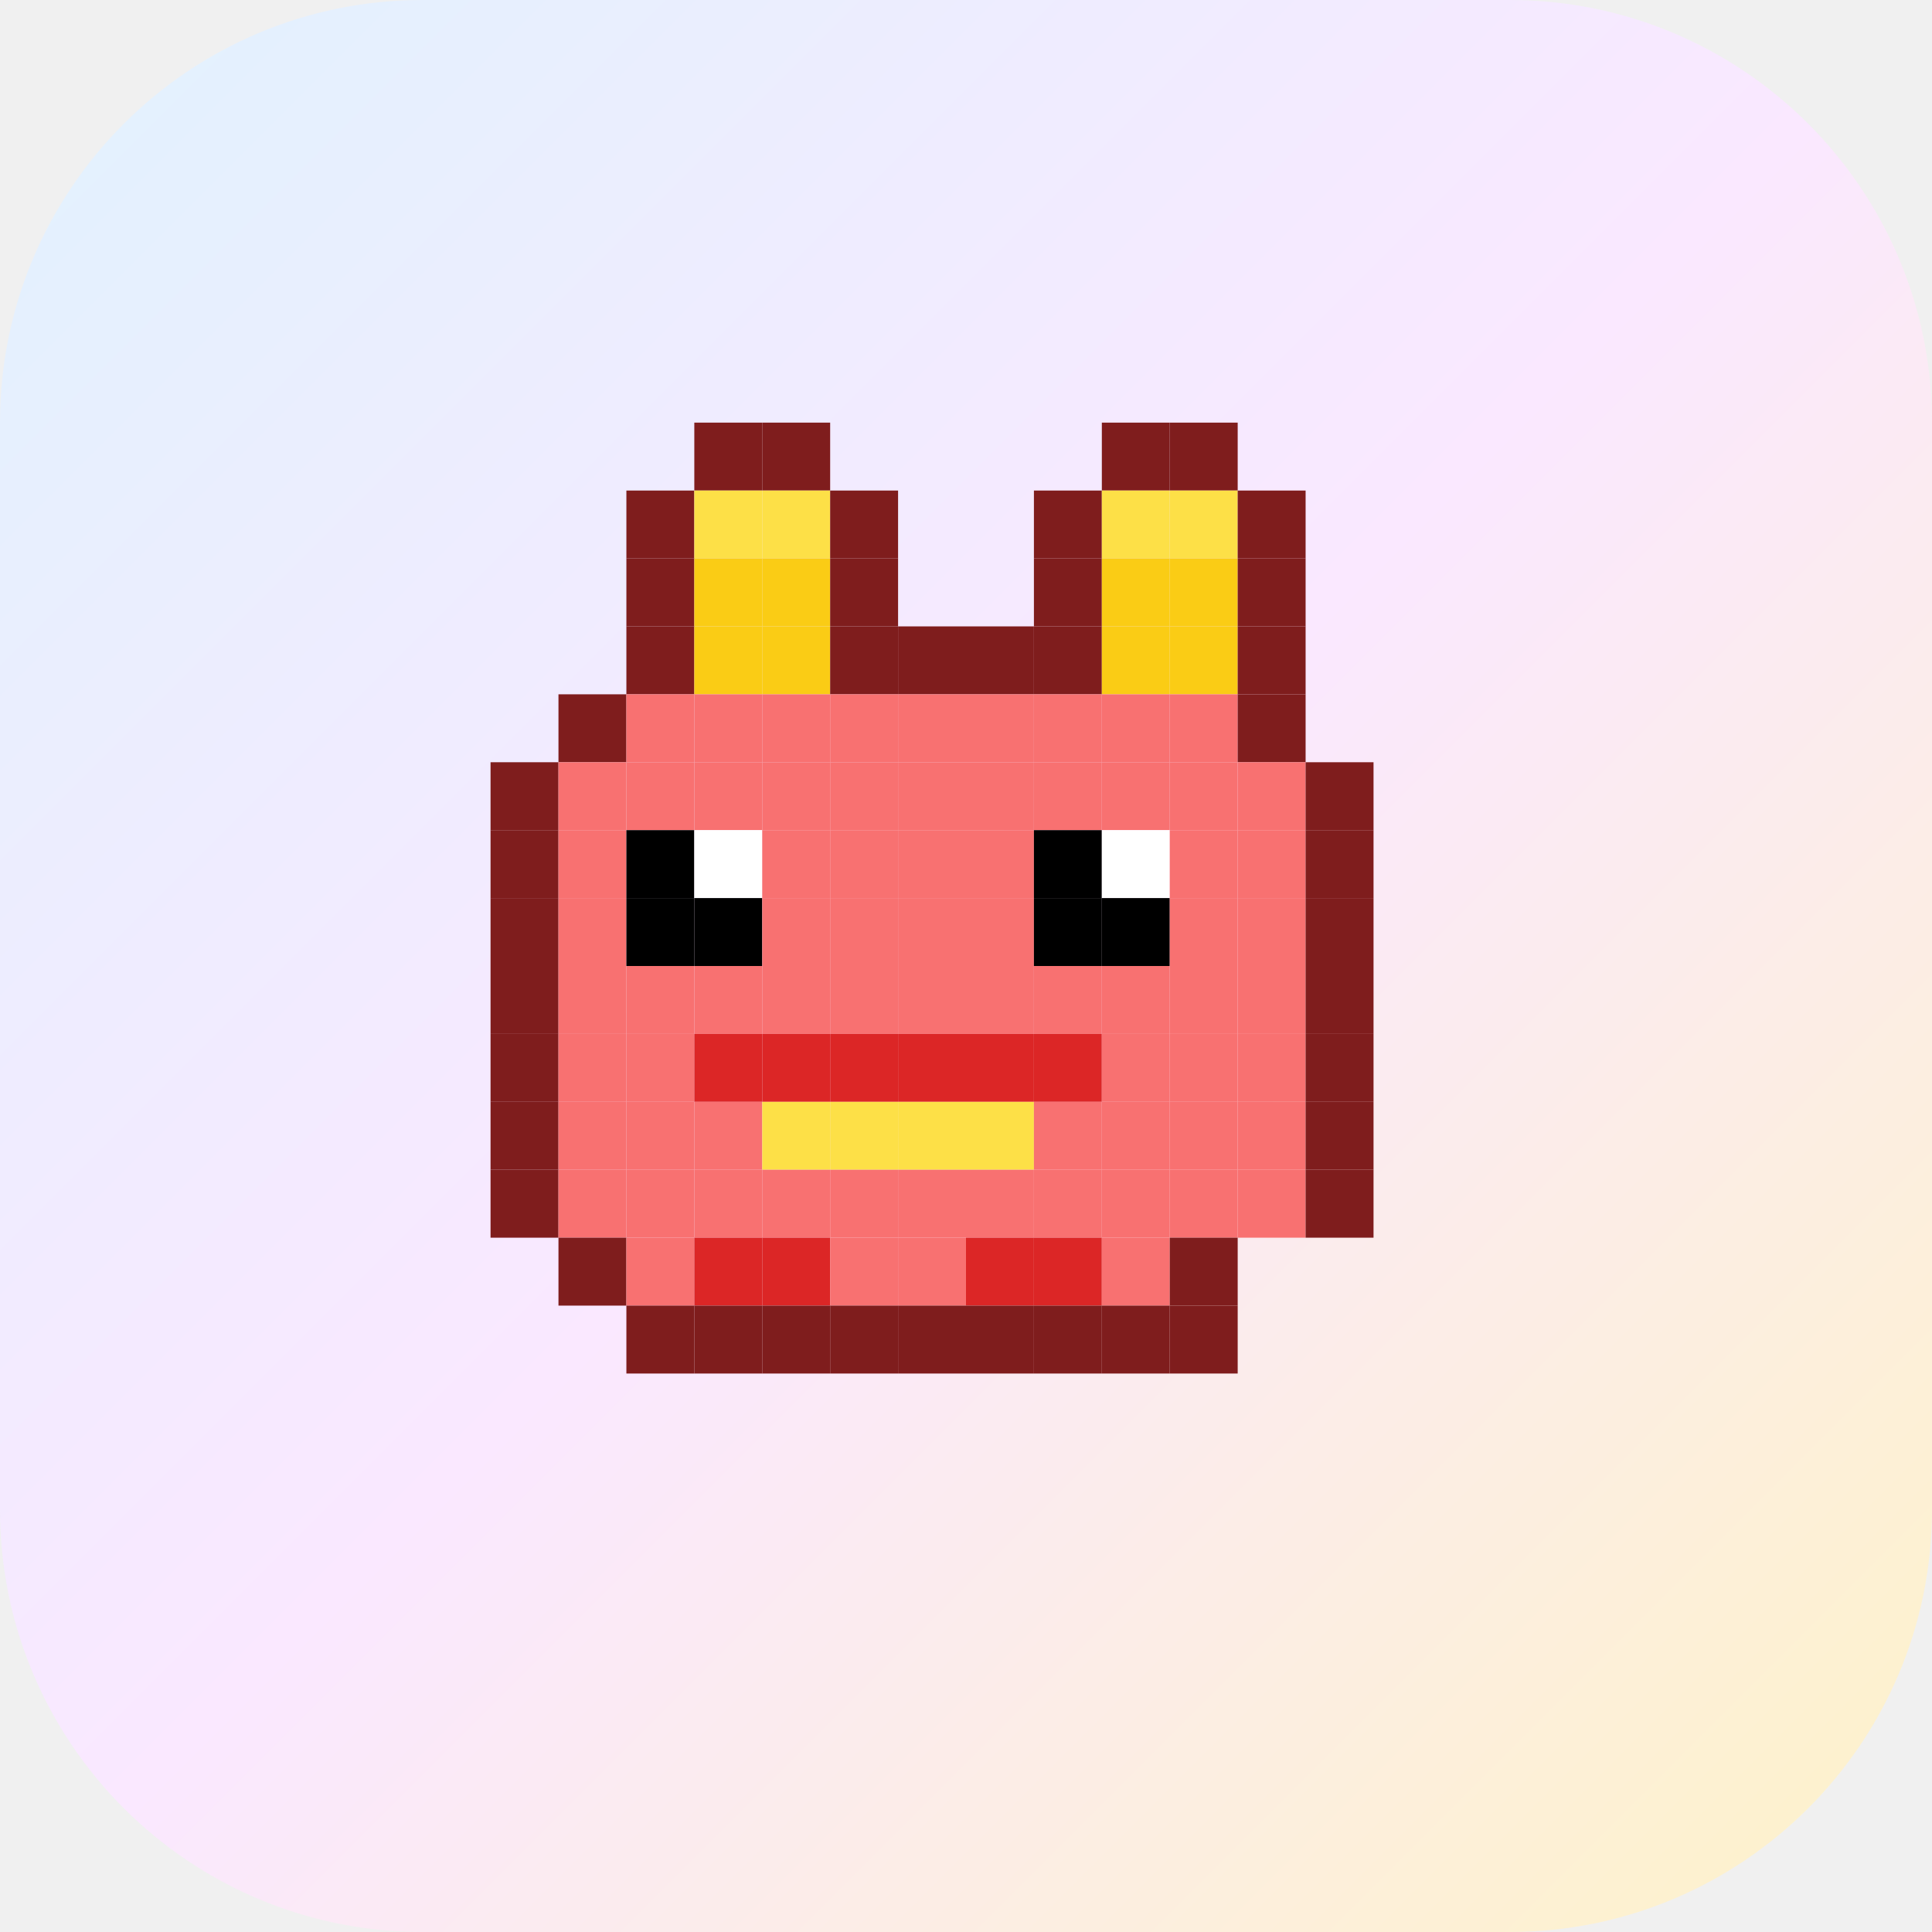
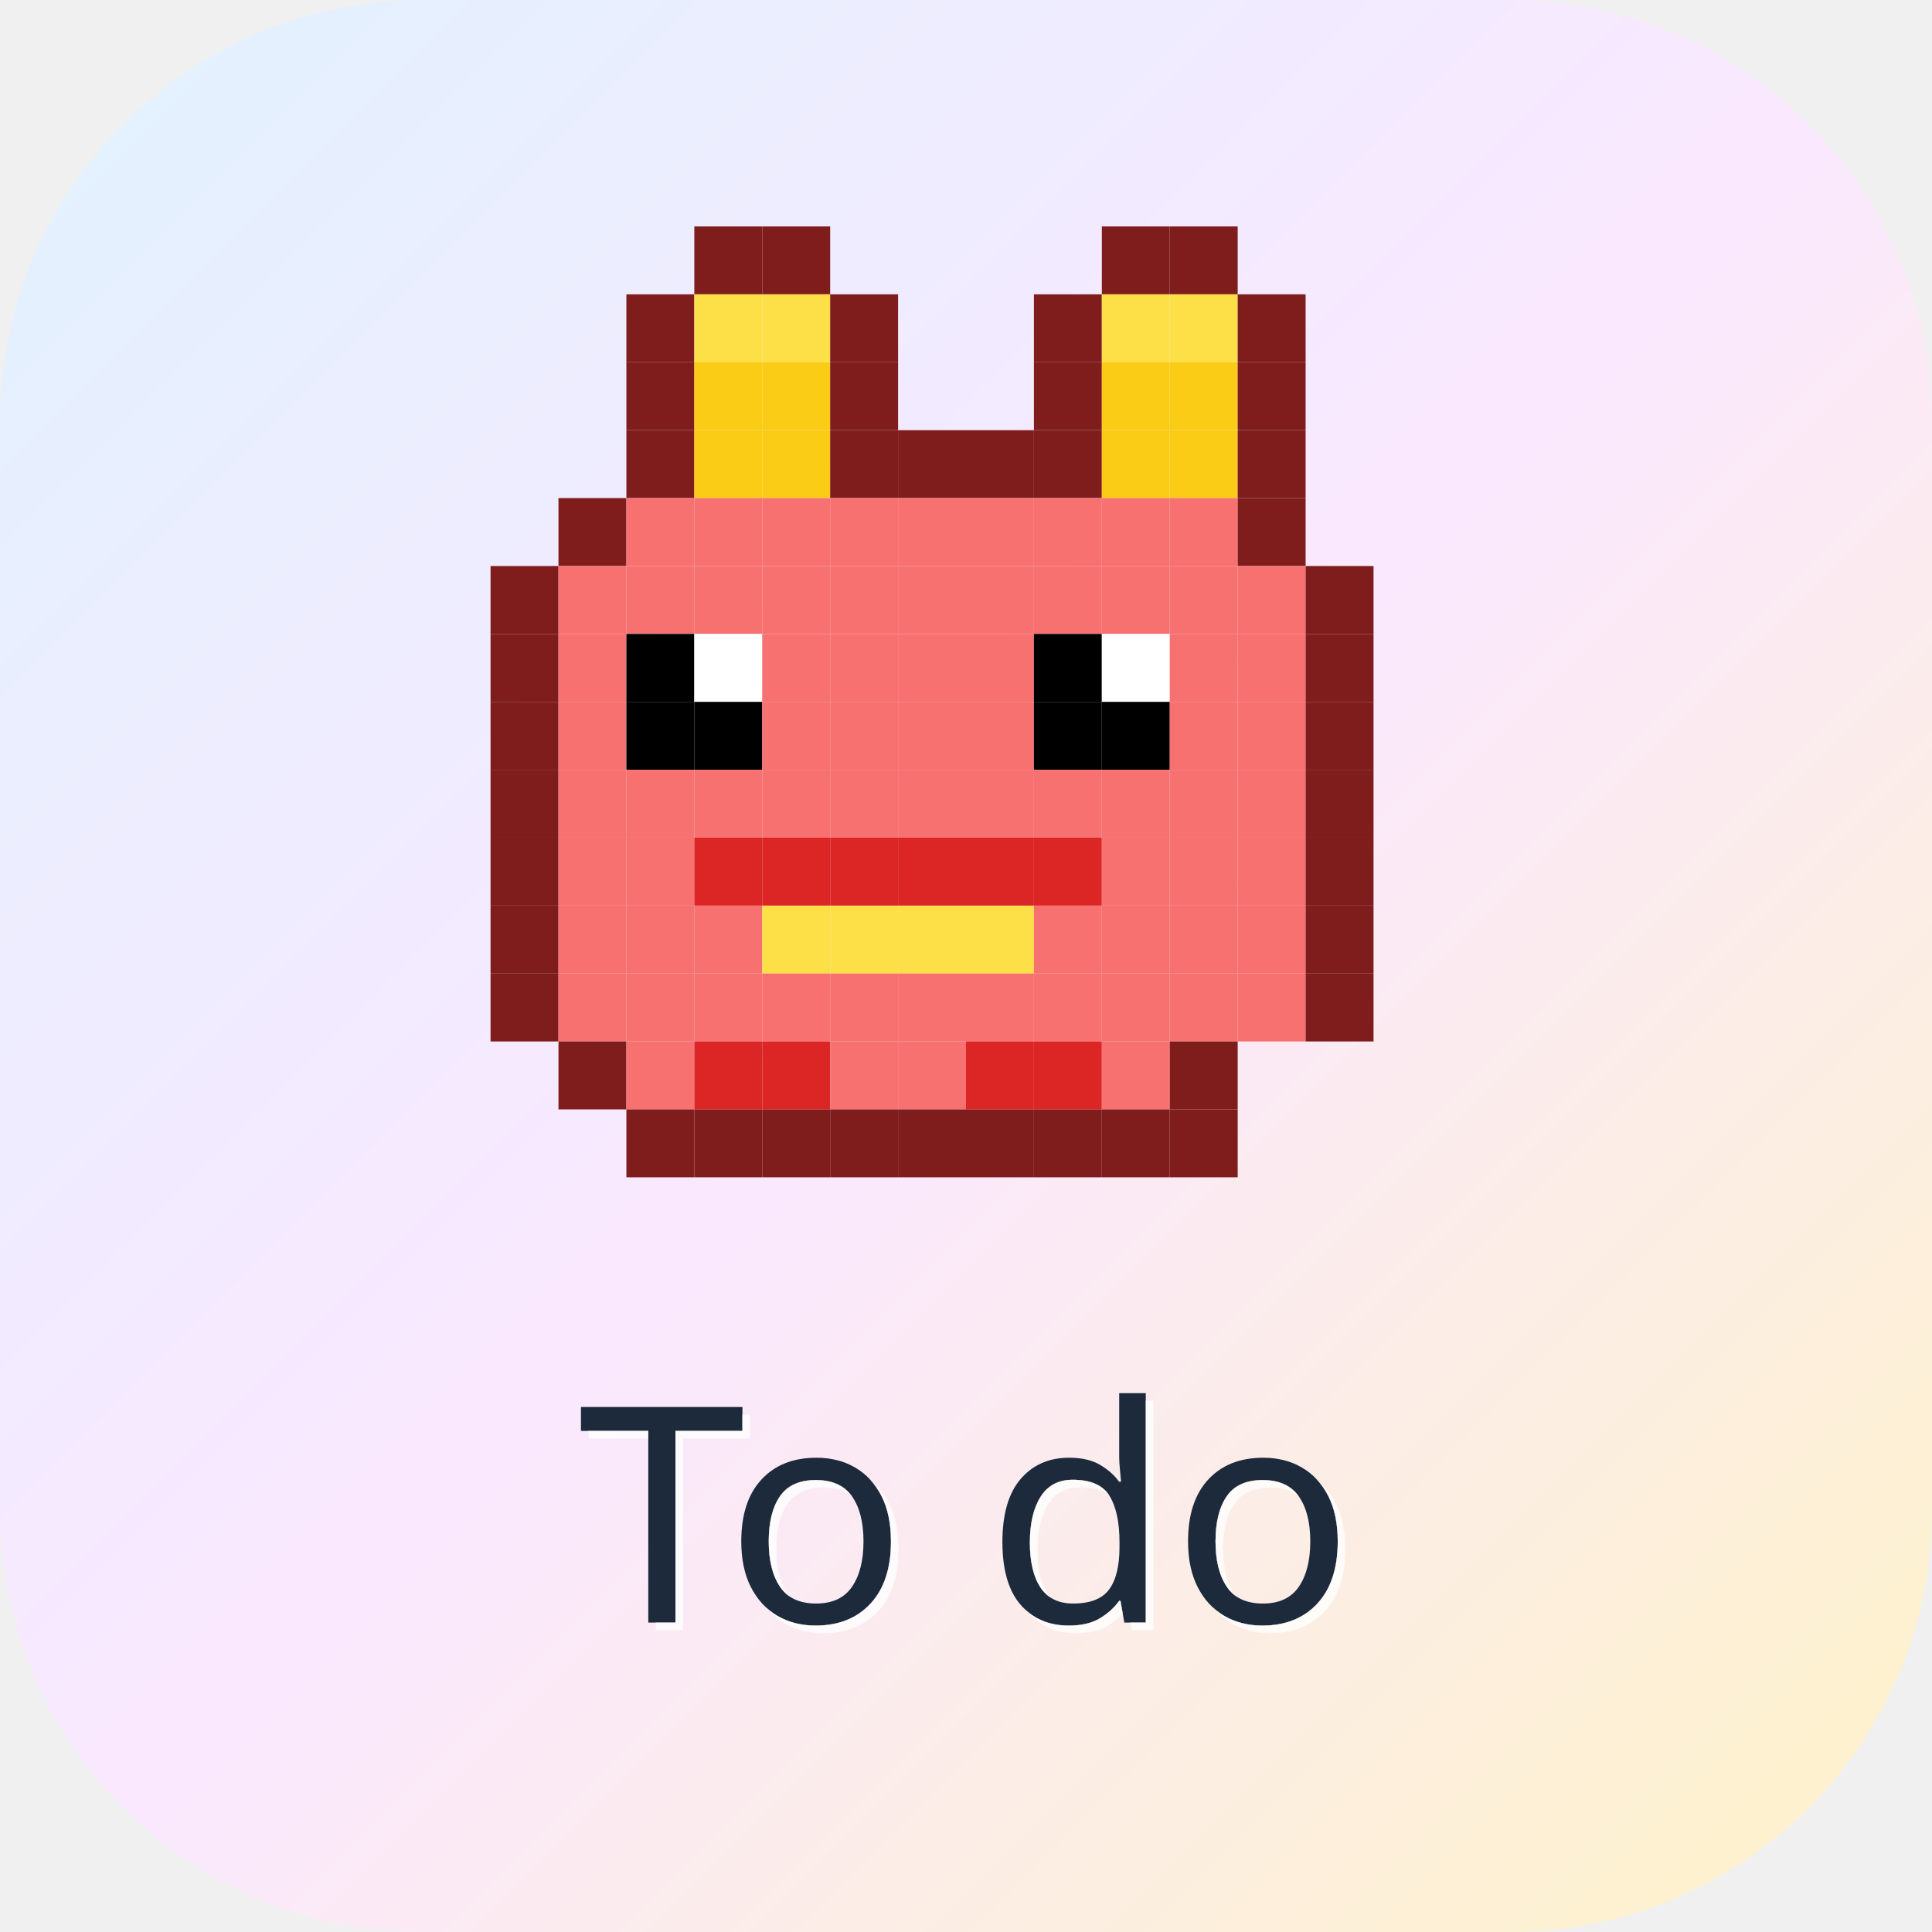
<svg xmlns="http://www.w3.org/2000/svg" viewBox="0 0 512 512">
  <defs>
    <linearGradient id="bg" x1="0" y1="0" x2="1" y2="1">
      <stop offset="0%" stop-color="#e0f2fe" />
      <stop offset="50%" stop-color="#fae8ff" />
      <stop offset="100%" stop-color="#fef3c7" />
    </linearGradient>
  </defs>
  <rect width="512" height="512" rx="112" fill="url(#bg)" />
-   <rect x="184" y="112" width="18" height="18" fill="#7f1d1d" />
-   <rect x="202" y="112" width="18" height="18" fill="#7f1d1d" />
-   <rect x="292" y="112" width="18" height="18" fill="#7f1d1d" />
-   <rect x="310" y="112" width="18" height="18" fill="#7f1d1d" />
-   <rect x="166" y="130" width="18" height="18" fill="#7f1d1d" />
-   <rect x="184" y="130" width="18" height="18" fill="#fde047" />
-   <rect x="202" y="130" width="18" height="18" fill="#fde047" />
-   <rect x="220" y="130" width="18" height="18" fill="#7f1d1d" />
-   <rect x="274" y="130" width="18" height="18" fill="#7f1d1d" />
-   <rect x="292" y="130" width="18" height="18" fill="#fde047" />
-   <rect x="310" y="130" width="18" height="18" fill="#fde047" />
-   <rect x="328" y="130" width="18" height="18" fill="#7f1d1d" />
-   <rect x="166" y="148" width="18" height="18" fill="#7f1d1d" />
-   <rect x="184" y="148" width="18" height="18" fill="#facc15" />
-   <rect x="202" y="148" width="18" height="18" fill="#facc15" />
-   <rect x="220" y="148" width="18" height="18" fill="#7f1d1d" />
-   <rect x="274" y="148" width="18" height="18" fill="#7f1d1d" />
-   <rect x="292" y="148" width="18" height="18" fill="#facc15" />
-   <rect x="310" y="148" width="18" height="18" fill="#facc15" />
-   <rect x="328" y="148" width="18" height="18" fill="#7f1d1d" />
-   <rect x="166" y="166" width="18" height="18" fill="#7f1d1d" />
-   <rect x="184" y="166" width="18" height="18" fill="#facc15" />
-   <rect x="202" y="166" width="18" height="18" fill="#facc15" />
-   <rect x="220" y="166" width="18" height="18" fill="#7f1d1d" />
-   <rect x="238" y="166" width="18" height="18" fill="#7f1d1d" />
-   <rect x="256" y="166" width="18" height="18" fill="#7f1d1d" />
-   <rect x="274" y="166" width="18" height="18" fill="#7f1d1d" />
-   <rect x="292" y="166" width="18" height="18" fill="#facc15" />
-   <rect x="310" y="166" width="18" height="18" fill="#facc15" />
-   <rect x="328" y="166" width="18" height="18" fill="#7f1d1d" />
-   <rect x="148" y="184" width="18" height="18" fill="#7f1d1d" />
-   <rect x="166" y="184" width="18" height="18" fill="#f87171" />
-   <rect x="184" y="184" width="18" height="18" fill="#f87171" />
-   <rect x="202" y="184" width="18" height="18" fill="#f87171" />
-   <rect x="220" y="184" width="18" height="18" fill="#f87171" />
-   <rect x="238" y="184" width="18" height="18" fill="#f87171" />
-   <rect x="256" y="184" width="18" height="18" fill="#f87171" />
-   <rect x="274" y="184" width="18" height="18" fill="#f87171" />
-   <rect x="292" y="184" width="18" height="18" fill="#f87171" />
-   <rect x="310" y="184" width="18" height="18" fill="#f87171" />
-   <rect x="328" y="184" width="18" height="18" fill="#7f1d1d" />
-   <rect x="130" y="202" width="18" height="18" fill="#7f1d1d" />
-   <rect x="148" y="202" width="18" height="18" fill="#f87171" />
-   <rect x="166" y="202" width="18" height="18" fill="#f87171" />
-   <rect x="184" y="202" width="18" height="18" fill="#f87171" />
-   <rect x="202" y="202" width="18" height="18" fill="#f87171" />
-   <rect x="220" y="202" width="18" height="18" fill="#f87171" />
-   <rect x="238" y="202" width="18" height="18" fill="#f87171" />
-   <rect x="256" y="202" width="18" height="18" fill="#f87171" />
-   <rect x="274" y="202" width="18" height="18" fill="#f87171" />
-   <rect x="292" y="202" width="18" height="18" fill="#f87171" />
-   <rect x="310" y="202" width="18" height="18" fill="#f87171" />
-   <rect x="328" y="202" width="18" height="18" fill="#f87171" />
-   <rect x="346" y="202" width="18" height="18" fill="#7f1d1d" />
-   <rect x="130" y="220" width="18" height="18" fill="#7f1d1d" />
-   <rect x="148" y="220" width="18" height="18" fill="#f87171" />
-   <rect x="166" y="220" width="18" height="18" fill="#000" />
-   <rect x="184" y="220" width="18" height="18" fill="#fff" />
-   <rect x="202" y="220" width="18" height="18" fill="#f87171" />
-   <rect x="220" y="220" width="18" height="18" fill="#f87171" />
-   <rect x="238" y="220" width="18" height="18" fill="#f87171" />
-   <rect x="256" y="220" width="18" height="18" fill="#f87171" />
-   <rect x="274" y="220" width="18" height="18" fill="#000" />
-   <rect x="292" y="220" width="18" height="18" fill="#fff" />
-   <rect x="310" y="220" width="18" height="18" fill="#f87171" />
-   <rect x="328" y="220" width="18" height="18" fill="#f87171" />
-   <rect x="346" y="220" width="18" height="18" fill="#7f1d1d" />
-   <rect x="130" y="238" width="18" height="18" fill="#7f1d1d" />
-   <rect x="148" y="238" width="18" height="18" fill="#f87171" />
-   <rect x="166" y="238" width="18" height="18" fill="#000" />
-   <rect x="184" y="238" width="18" height="18" fill="#000" />
-   <rect x="202" y="238" width="18" height="18" fill="#f87171" />
-   <rect x="220" y="238" width="18" height="18" fill="#f87171" />
-   <rect x="238" y="238" width="18" height="18" fill="#f87171" />
-   <rect x="256" y="238" width="18" height="18" fill="#f87171" />
-   <rect x="274" y="238" width="18" height="18" fill="#000" />
-   <rect x="292" y="238" width="18" height="18" fill="#000" />
-   <rect x="310" y="238" width="18" height="18" fill="#f87171" />
-   <rect x="328" y="238" width="18" height="18" fill="#f87171" />
-   <rect x="346" y="238" width="18" height="18" fill="#7f1d1d" />
-   <rect x="130" y="256" width="18" height="18" fill="#7f1d1d" />
-   <rect x="148" y="256" width="18" height="18" fill="#f87171" />
-   <rect x="166" y="256" width="18" height="18" fill="#f87171" />
-   <rect x="184" y="256" width="18" height="18" fill="#f87171" />
-   <rect x="202" y="256" width="18" height="18" fill="#f87171" />
-   <rect x="220" y="256" width="18" height="18" fill="#f87171" />
-   <rect x="238" y="256" width="18" height="18" fill="#f87171" />
-   <rect x="256" y="256" width="18" height="18" fill="#f87171" />
-   <rect x="274" y="256" width="18" height="18" fill="#f87171" />
-   <rect x="292" y="256" width="18" height="18" fill="#f87171" />
-   <rect x="310" y="256" width="18" height="18" fill="#f87171" />
-   <rect x="328" y="256" width="18" height="18" fill="#f87171" />
-   <rect x="346" y="256" width="18" height="18" fill="#7f1d1d" />
-   <rect x="130" y="274" width="18" height="18" fill="#7f1d1d" />
-   <rect x="148" y="274" width="18" height="18" fill="#f87171" />
-   <rect x="166" y="274" width="18" height="18" fill="#f87171" />
-   <rect x="184" y="274" width="18" height="18" fill="#dc2626" />
-   <rect x="202" y="274" width="18" height="18" fill="#dc2626" />
-   <rect x="220" y="274" width="18" height="18" fill="#dc2626" />
-   <rect x="238" y="274" width="18" height="18" fill="#dc2626" />
-   <rect x="256" y="274" width="18" height="18" fill="#dc2626" />
-   <rect x="274" y="274" width="18" height="18" fill="#dc2626" />
-   <rect x="292" y="274" width="18" height="18" fill="#f87171" />
-   <rect x="310" y="274" width="18" height="18" fill="#f87171" />
-   <rect x="328" y="274" width="18" height="18" fill="#f87171" />
-   <rect x="346" y="274" width="18" height="18" fill="#7f1d1d" />
-   <rect x="130" y="292" width="18" height="18" fill="#7f1d1d" />
-   <rect x="148" y="292" width="18" height="18" fill="#f87171" />
-   <rect x="166" y="292" width="18" height="18" fill="#f87171" />
-   <rect x="184" y="292" width="18" height="18" fill="#f87171" />
-   <rect x="202" y="292" width="18" height="18" fill="#fde047" />
-   <rect x="220" y="292" width="18" height="18" fill="#fde047" />
-   <rect x="238" y="292" width="18" height="18" fill="#fde047" />
-   <rect x="256" y="292" width="18" height="18" fill="#fde047" />
-   <rect x="274" y="292" width="18" height="18" fill="#f87171" />
-   <rect x="292" y="292" width="18" height="18" fill="#f87171" />
-   <rect x="310" y="292" width="18" height="18" fill="#f87171" />
-   <rect x="328" y="292" width="18" height="18" fill="#f87171" />
-   <rect x="346" y="292" width="18" height="18" fill="#7f1d1d" />
-   <rect x="130" y="310" width="18" height="18" fill="#7f1d1d" />
-   <rect x="148" y="310" width="18" height="18" fill="#f87171" />
-   <rect x="166" y="310" width="18" height="18" fill="#f87171" />
-   <rect x="184" y="310" width="18" height="18" fill="#f87171" />
-   <rect x="202" y="310" width="18" height="18" fill="#f87171" />
-   <rect x="220" y="310" width="18" height="18" fill="#f87171" />
-   <rect x="238" y="310" width="18" height="18" fill="#f87171" />
-   <rect x="256" y="310" width="18" height="18" fill="#f87171" />
-   <rect x="274" y="310" width="18" height="18" fill="#f87171" />
-   <rect x="292" y="310" width="18" height="18" fill="#f87171" />
-   <rect x="310" y="310" width="18" height="18" fill="#f87171" />
-   <rect x="328" y="310" width="18" height="18" fill="#f87171" />
-   <rect x="346" y="310" width="18" height="18" fill="#7f1d1d" />
-   <rect x="148" y="328" width="18" height="18" fill="#7f1d1d" />
-   <rect x="166" y="328" width="18" height="18" fill="#f87171" />
-   <rect x="184" y="328" width="18" height="18" fill="#dc2626" />
-   <rect x="202" y="328" width="18" height="18" fill="#dc2626" />
-   <rect x="220" y="328" width="18" height="18" fill="#f87171" />
-   <rect x="238" y="328" width="18" height="18" fill="#f87171" />
-   <rect x="256" y="328" width="18" height="18" fill="#dc2626" />
-   <rect x="274" y="328" width="18" height="18" fill="#dc2626" />
-   <rect x="292" y="328" width="18" height="18" fill="#f87171" />
-   <rect x="310" y="328" width="18" height="18" fill="#7f1d1d" />
-   <rect x="166" y="346" width="18" height="18" fill="#7f1d1d" />
-   <rect x="184" y="346" width="18" height="18" fill="#7f1d1d" />
-   <rect x="202" y="346" width="18" height="18" fill="#7f1d1d" />
-   <rect x="220" y="346" width="18" height="18" fill="#7f1d1d" />
-   <rect x="238" y="346" width="18" height="18" fill="#7f1d1d" />
-   <rect x="256" y="346" width="18" height="18" fill="#7f1d1d" />
-   <rect x="274" y="346" width="18" height="18" fill="#7f1d1d" />
-   <rect x="292" y="346" width="18" height="18" fill="#7f1d1d" />
-   <rect x="310" y="346" width="18" height="18" fill="#7f1d1d" />
+   <rect x="184" y="60" width="18" height="18" fill="#7f1d1d" />
+   <rect x="202" y="60" width="18" height="18" fill="#7f1d1d" />
+   <rect x="292" y="60" width="18" height="18" fill="#7f1d1d" />
+   <rect x="310" y="60" width="18" height="18" fill="#7f1d1d" />
+   <rect x="166" y="78" width="18" height="18" fill="#7f1d1d" />
+   <rect x="184" y="78" width="18" height="18" fill="#fde047" />
+   <rect x="202" y="78" width="18" height="18" fill="#fde047" />
+   <rect x="220" y="78" width="18" height="18" fill="#7f1d1d" />
+   <rect x="274" y="78" width="18" height="18" fill="#7f1d1d" />
+   <rect x="292" y="78" width="18" height="18" fill="#fde047" />
+   <rect x="310" y="78" width="18" height="18" fill="#fde047" />
+   <rect x="328" y="78" width="18" height="18" fill="#7f1d1d" />
+   <rect x="166" y="96" width="18" height="18" fill="#7f1d1d" />
+   <rect x="184" y="96" width="18" height="18" fill="#facc15" />
+   <rect x="202" y="96" width="18" height="18" fill="#facc15" />
+   <rect x="220" y="96" width="18" height="18" fill="#7f1d1d" />
+   <rect x="274" y="96" width="18" height="18" fill="#7f1d1d" />
+   <rect x="292" y="96" width="18" height="18" fill="#facc15" />
+   <rect x="310" y="96" width="18" height="18" fill="#facc15" />
+   <rect x="328" y="96" width="18" height="18" fill="#7f1d1d" />
+   <rect x="166" y="114" width="18" height="18" fill="#7f1d1d" />
+   <rect x="184" y="114" width="18" height="18" fill="#facc15" />
+   <rect x="202" y="114" width="18" height="18" fill="#facc15" />
+   <rect x="220" y="114" width="18" height="18" fill="#7f1d1d" />
+   <rect x="238" y="114" width="18" height="18" fill="#7f1d1d" />
+   <rect x="256" y="114" width="18" height="18" fill="#7f1d1d" />
+   <rect x="274" y="114" width="18" height="18" fill="#7f1d1d" />
+   <rect x="292" y="114" width="18" height="18" fill="#facc15" />
+   <rect x="310" y="114" width="18" height="18" fill="#facc15" />
+   <rect x="328" y="114" width="18" height="18" fill="#7f1d1d" />
+   <rect x="148" y="132" width="18" height="18" fill="#7f1d1d" />
+   <rect x="166" y="132" width="18" height="18" fill="#f87171" />
+   <rect x="184" y="132" width="18" height="18" fill="#f87171" />
+   <rect x="202" y="132" width="18" height="18" fill="#f87171" />
+   <rect x="220" y="132" width="18" height="18" fill="#f87171" />
+   <rect x="238" y="132" width="18" height="18" fill="#f87171" />
+   <rect x="256" y="132" width="18" height="18" fill="#f87171" />
+   <rect x="274" y="132" width="18" height="18" fill="#f87171" />
+   <rect x="292" y="132" width="18" height="18" fill="#f87171" />
+   <rect x="310" y="132" width="18" height="18" fill="#f87171" />
+   <rect x="328" y="132" width="18" height="18" fill="#7f1d1d" />
+   <rect x="130" y="150" width="18" height="18" fill="#7f1d1d" />
+   <rect x="148" y="150" width="18" height="18" fill="#f87171" />
+   <rect x="166" y="150" width="18" height="18" fill="#f87171" />
+   <rect x="184" y="150" width="18" height="18" fill="#f87171" />
+   <rect x="202" y="150" width="18" height="18" fill="#f87171" />
+   <rect x="220" y="150" width="18" height="18" fill="#f87171" />
+   <rect x="238" y="150" width="18" height="18" fill="#f87171" />
+   <rect x="256" y="150" width="18" height="18" fill="#f87171" />
+   <rect x="274" y="150" width="18" height="18" fill="#f87171" />
+   <rect x="292" y="150" width="18" height="18" fill="#f87171" />
+   <rect x="310" y="150" width="18" height="18" fill="#f87171" />
+   <rect x="328" y="150" width="18" height="18" fill="#f87171" />
+   <rect x="346" y="150" width="18" height="18" fill="#7f1d1d" />
+   <rect x="130" y="168" width="18" height="18" fill="#7f1d1d" />
+   <rect x="148" y="168" width="18" height="18" fill="#f87171" />
+   <rect x="166" y="168" width="18" height="18" fill="#000" />
+   <rect x="184" y="168" width="18" height="18" fill="#fff" />
+   <rect x="202" y="168" width="18" height="18" fill="#f87171" />
+   <rect x="220" y="168" width="18" height="18" fill="#f87171" />
+   <rect x="238" y="168" width="18" height="18" fill="#f87171" />
+   <rect x="256" y="168" width="18" height="18" fill="#f87171" />
+   <rect x="274" y="168" width="18" height="18" fill="#000" />
+   <rect x="292" y="168" width="18" height="18" fill="#fff" />
+   <rect x="310" y="168" width="18" height="18" fill="#f87171" />
+   <rect x="328" y="168" width="18" height="18" fill="#f87171" />
+   <rect x="346" y="168" width="18" height="18" fill="#7f1d1d" />
+   <rect x="130" y="186" width="18" height="18" fill="#7f1d1d" />
+   <rect x="148" y="186" width="18" height="18" fill="#f87171" />
+   <rect x="166" y="186" width="18" height="18" fill="#000" />
+   <rect x="184" y="186" width="18" height="18" fill="#000" />
+   <rect x="202" y="186" width="18" height="18" fill="#f87171" />
+   <rect x="220" y="186" width="18" height="18" fill="#f87171" />
+   <rect x="238" y="186" width="18" height="18" fill="#f87171" />
+   <rect x="256" y="186" width="18" height="18" fill="#f87171" />
+   <rect x="274" y="186" width="18" height="18" fill="#000" />
+   <rect x="292" y="186" width="18" height="18" fill="#000" />
+   <rect x="310" y="186" width="18" height="18" fill="#f87171" />
+   <rect x="328" y="186" width="18" height="18" fill="#f87171" />
+   <rect x="346" y="186" width="18" height="18" fill="#7f1d1d" />
+   <rect x="130" y="204" width="18" height="18" fill="#7f1d1d" />
+   <rect x="148" y="204" width="18" height="18" fill="#f87171" />
+   <rect x="166" y="204" width="18" height="18" fill="#f87171" />
+   <rect x="184" y="204" width="18" height="18" fill="#f87171" />
+   <rect x="202" y="204" width="18" height="18" fill="#f87171" />
+   <rect x="220" y="204" width="18" height="18" fill="#f87171" />
+   <rect x="238" y="204" width="18" height="18" fill="#f87171" />
+   <rect x="256" y="204" width="18" height="18" fill="#f87171" />
+   <rect x="274" y="204" width="18" height="18" fill="#f87171" />
+   <rect x="292" y="204" width="18" height="18" fill="#f87171" />
+   <rect x="310" y="204" width="18" height="18" fill="#f87171" />
+   <rect x="328" y="204" width="18" height="18" fill="#f87171" />
+   <rect x="346" y="204" width="18" height="18" fill="#7f1d1d" />
+   <rect x="130" y="222" width="18" height="18" fill="#7f1d1d" />
+   <rect x="148" y="222" width="18" height="18" fill="#f87171" />
+   <rect x="166" y="222" width="18" height="18" fill="#f87171" />
+   <rect x="184" y="222" width="18" height="18" fill="#dc2626" />
+   <rect x="202" y="222" width="18" height="18" fill="#dc2626" />
+   <rect x="220" y="222" width="18" height="18" fill="#dc2626" />
+   <rect x="238" y="222" width="18" height="18" fill="#dc2626" />
+   <rect x="256" y="222" width="18" height="18" fill="#dc2626" />
+   <rect x="274" y="222" width="18" height="18" fill="#dc2626" />
+   <rect x="292" y="222" width="18" height="18" fill="#f87171" />
+   <rect x="310" y="222" width="18" height="18" fill="#f87171" />
+   <rect x="328" y="222" width="18" height="18" fill="#f87171" />
+   <rect x="346" y="222" width="18" height="18" fill="#7f1d1d" />
+   <rect x="130" y="240" width="18" height="18" fill="#7f1d1d" />
+   <rect x="148" y="240" width="18" height="18" fill="#f87171" />
+   <rect x="166" y="240" width="18" height="18" fill="#f87171" />
+   <rect x="184" y="240" width="18" height="18" fill="#f87171" />
+   <rect x="202" y="240" width="18" height="18" fill="#fde047" />
+   <rect x="220" y="240" width="18" height="18" fill="#fde047" />
+   <rect x="238" y="240" width="18" height="18" fill="#fde047" />
+   <rect x="256" y="240" width="18" height="18" fill="#fde047" />
+   <rect x="274" y="240" width="18" height="18" fill="#f87171" />
+   <rect x="292" y="240" width="18" height="18" fill="#f87171" />
+   <rect x="310" y="240" width="18" height="18" fill="#f87171" />
+   <rect x="328" y="240" width="18" height="18" fill="#f87171" />
+   <rect x="346" y="240" width="18" height="18" fill="#7f1d1d" />
+   <rect x="130" y="258" width="18" height="18" fill="#7f1d1d" />
+   <rect x="148" y="258" width="18" height="18" fill="#f87171" />
+   <rect x="166" y="258" width="18" height="18" fill="#f87171" />
+   <rect x="184" y="258" width="18" height="18" fill="#f87171" />
+   <rect x="202" y="258" width="18" height="18" fill="#f87171" />
+   <rect x="220" y="258" width="18" height="18" fill="#f87171" />
+   <rect x="238" y="258" width="18" height="18" fill="#f87171" />
+   <rect x="256" y="258" width="18" height="18" fill="#f87171" />
+   <rect x="274" y="258" width="18" height="18" fill="#f87171" />
+   <rect x="292" y="258" width="18" height="18" fill="#f87171" />
+   <rect x="310" y="258" width="18" height="18" fill="#f87171" />
+   <rect x="328" y="258" width="18" height="18" fill="#f87171" />
+   <rect x="346" y="258" width="18" height="18" fill="#7f1d1d" />
+   <rect x="148" y="276" width="18" height="18" fill="#7f1d1d" />
+   <rect x="166" y="276" width="18" height="18" fill="#f87171" />
+   <rect x="184" y="276" width="18" height="18" fill="#dc2626" />
+   <rect x="202" y="276" width="18" height="18" fill="#dc2626" />
+   <rect x="220" y="276" width="18" height="18" fill="#f87171" />
+   <rect x="238" y="276" width="18" height="18" fill="#f87171" />
+   <rect x="256" y="276" width="18" height="18" fill="#dc2626" />
+   <rect x="274" y="276" width="18" height="18" fill="#dc2626" />
+   <rect x="292" y="276" width="18" height="18" fill="#f87171" />
+   <rect x="310" y="276" width="18" height="18" fill="#7f1d1d" />
+   <rect x="166" y="294" width="18" height="18" fill="#7f1d1d" />
+   <rect x="184" y="294" width="18" height="18" fill="#7f1d1d" />
+   <rect x="202" y="294" width="18" height="18" fill="#7f1d1d" />
+   <rect x="220" y="294" width="18" height="18" fill="#7f1d1d" />
+   <rect x="238" y="294" width="18" height="18" fill="#7f1d1d" />
+   <rect x="256" y="294" width="18" height="18" fill="#7f1d1d" />
+   <rect x="274" y="294" width="18" height="18" fill="#7f1d1d" />
+   <rect x="292" y="294" width="18" height="18" fill="#7f1d1d" />
+   <rect x="310" y="294" width="18" height="18" fill="#7f1d1d" />
+   <text x="256" y="430" font-family="Impact, sans-serif" font-size="80" fill="#1e293b" text-anchor="middle" filter="drop-shadow(2px 2px 0px rgba(255,255,255,0.8))">To do</text>
</svg>
